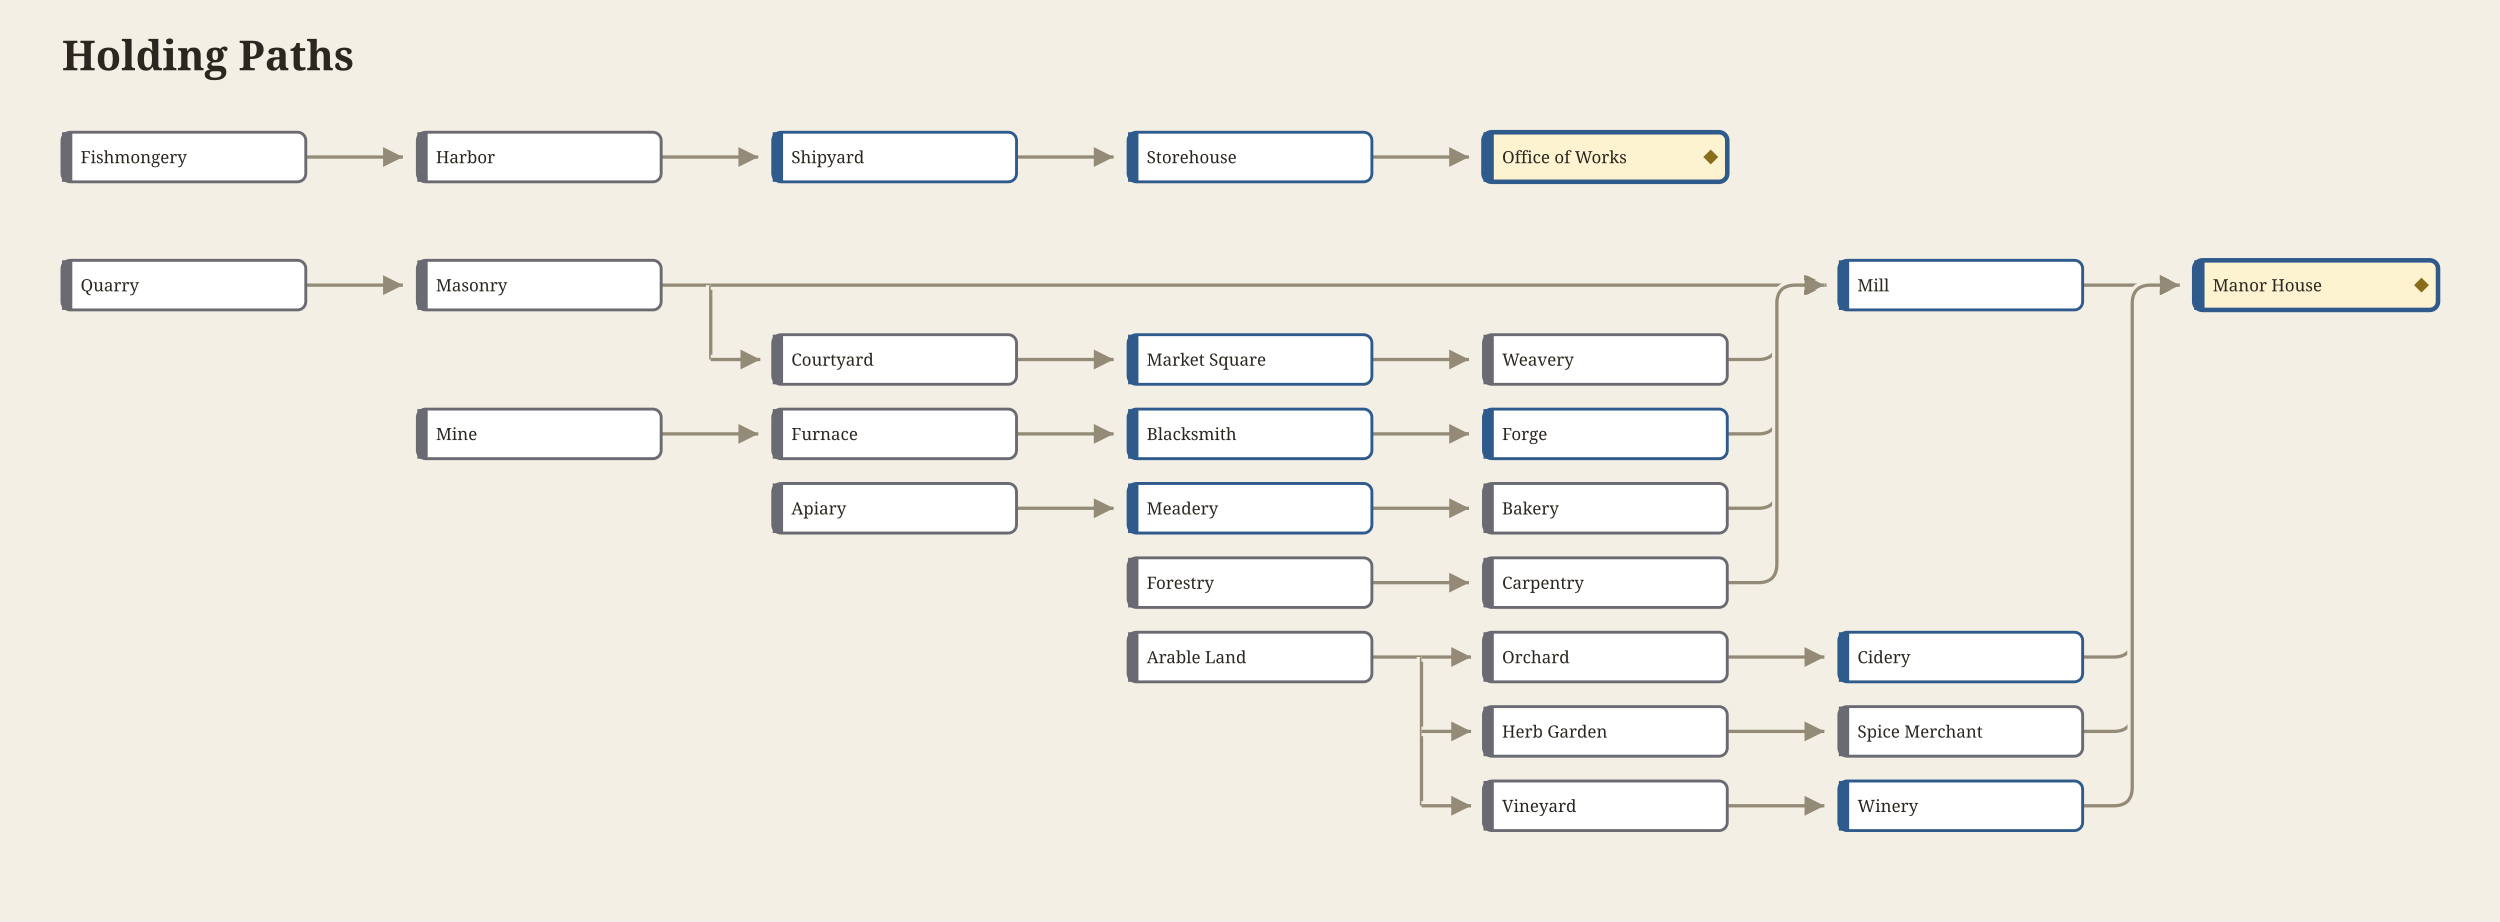
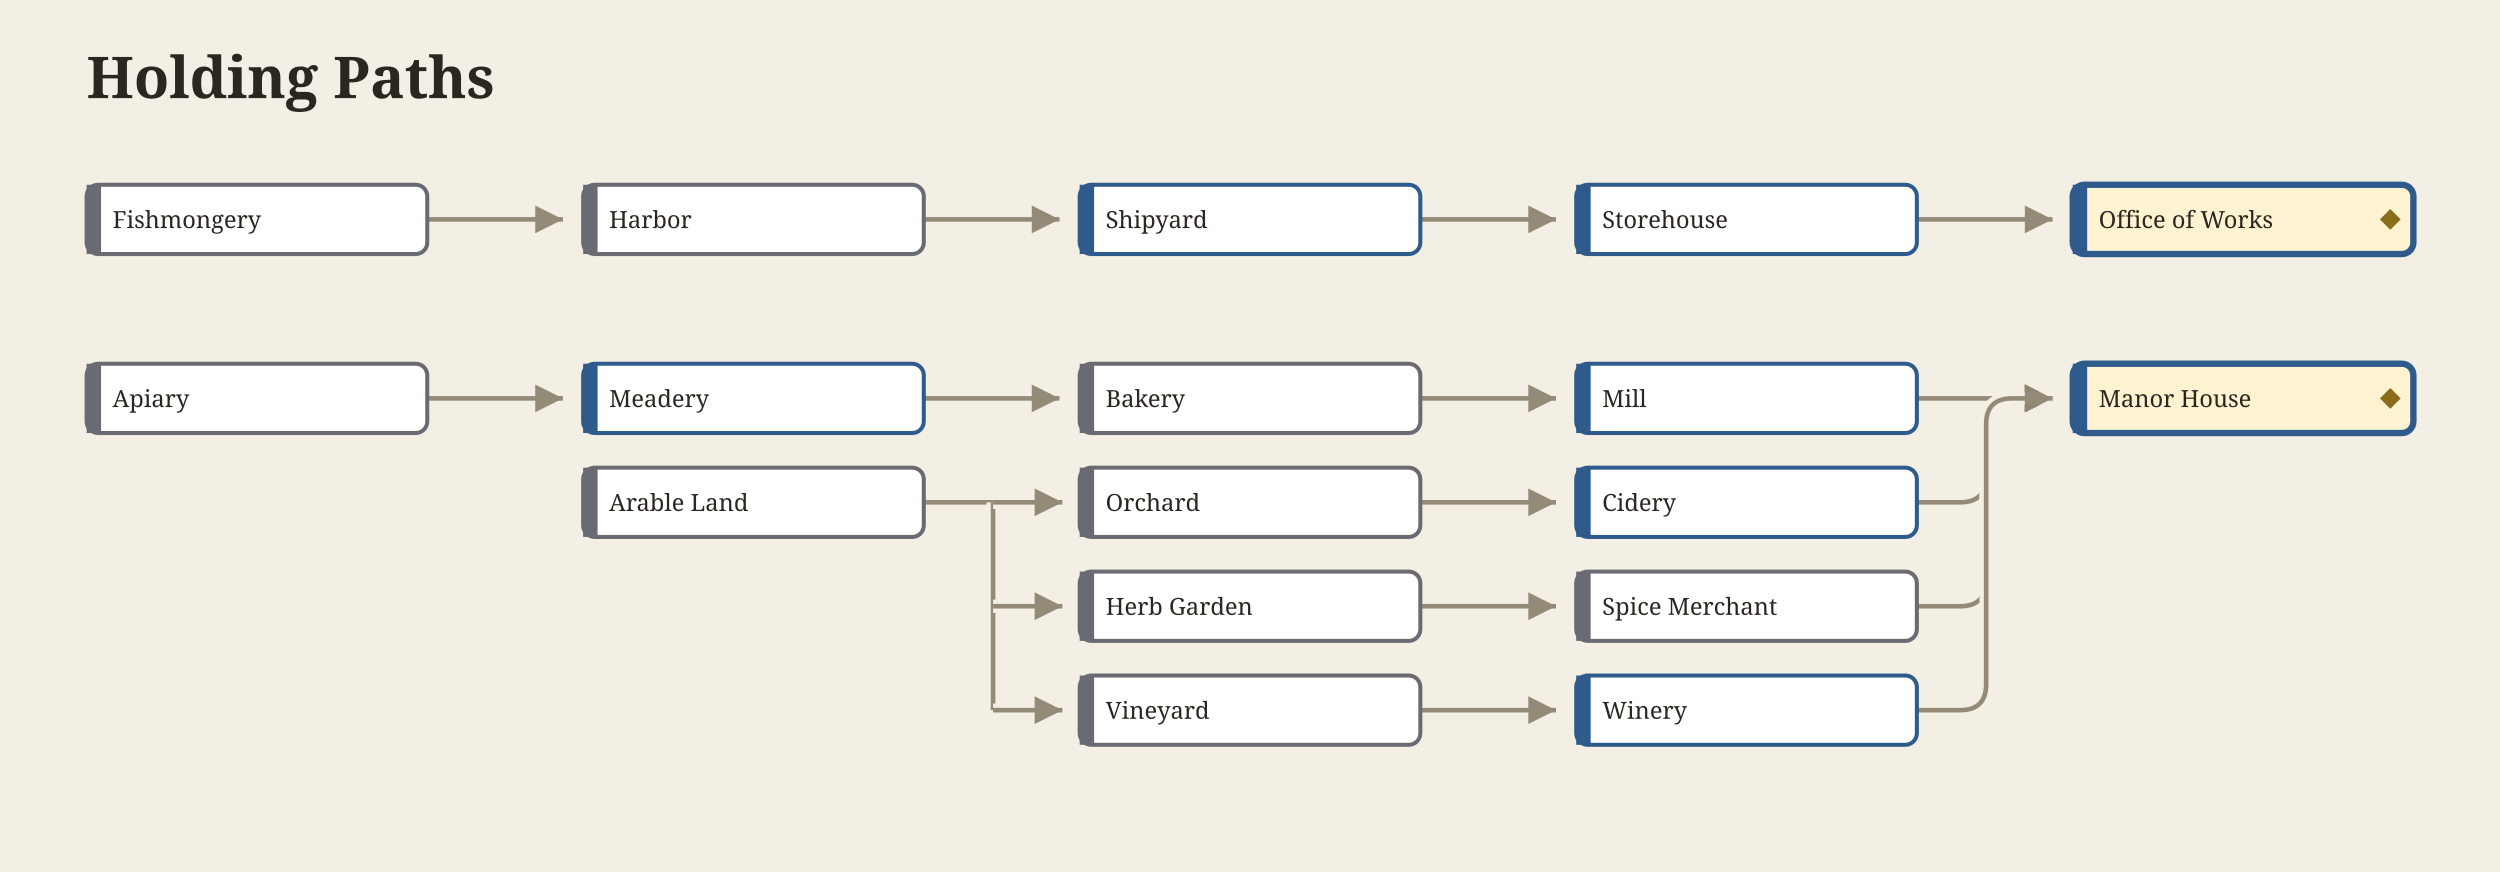
- <svg xmlns="http://www.w3.org/2000/svg" width="1210" height="446" viewBox="0 0 1210 446" font-family="Georgia, serif">
-   <rect width="1210" height="446" fill="#f4efe4" />
+ <svg xmlns="http://www.w3.org/2000/svg" width="866" height="302" viewBox="0 0 866 302" font-family="Georgia, serif">
+   <rect width="866" height="302" fill="#f4efe4" />
  <defs>
    <marker id="arw-2E5A8C" markerWidth="7" markerHeight="7" refX="6" refY="3" orient="auto">
      <path d="M0,0 L6,3 L0,6 Z" fill="#2E5A8C" />
    </marker>
    <marker id="arw-9E2B25" markerWidth="7" markerHeight="7" refX="6" refY="3" orient="auto">
      <path d="M0,0 L6,3 L0,6 Z" fill="#9E2B25" />
    </marker>
    <marker id="arw-1c9c8c" markerWidth="7" markerHeight="7" refX="6" refY="3" orient="auto">
      <path d="M0,0 L6,3 L0,6 Z" fill="#1c9c8c" />
    </marker>
    <marker id="arw-C6A024" markerWidth="7" markerHeight="7" refX="6" refY="3" orient="auto">
      <path d="M0,0 L6,3 L0,6 Z" fill="#C6A024" />
    </marker>
    <marker id="arw-6A3D8F" markerWidth="7" markerHeight="7" refX="6" refY="3" orient="auto">
      <path d="M0,0 L6,3 L0,6 Z" fill="#6A3D8F" />
    </marker>
    <marker id="arw-CC6A1A" markerWidth="7" markerHeight="7" refX="6" refY="3" orient="auto">
      <path d="M0,0 L6,3 L0,6 Z" fill="#CC6A1A" />
    </marker>
    <marker id="arw-3a7d3a" markerWidth="7" markerHeight="7" refX="6" refY="3" orient="auto">
      <path d="M0,0 L6,3 L0,6 Z" fill="#3a7d3a" />
    </marker>
    <marker id="arw-b5347a" markerWidth="7" markerHeight="7" refX="6" refY="3" orient="auto">
      <path d="M0,0 L6,3 L0,6 Z" fill="#b5347a" />
    </marker>
    <marker id="arw-2b6f9e" markerWidth="7" markerHeight="7" refX="6" refY="3" orient="auto">
      <path d="M0,0 L6,3 L0,6 Z" fill="#2b6f9e" />
    </marker>
    <marker id="arw-8a6d1a" markerWidth="7" markerHeight="7" refX="6" refY="3" orient="auto">
      <path d="M0,0 L6,3 L0,6 Z" fill="#8a6d1a" />
    </marker>
    <marker id="arw-5f5647" markerWidth="7" markerHeight="7" refX="6" refY="3" orient="auto">
      <path d="M0,0 L6,3 L0,6 Z" fill="#5f5647" />
    </marker>
    <marker id="arw-7a2ea0" markerWidth="7" markerHeight="7" refX="6" refY="3" orient="auto">
      <path d="M0,0 L6,3 L0,6 Z" fill="#7a2ea0" />
    </marker>
    <marker id="arw-0f8a7e" markerWidth="7" markerHeight="7" refX="6" refY="3" orient="auto">
      <path d="M0,0 L6,3 L0,6 Z" fill="#0f8a7e" />
    </marker>
    <marker id="arw-a83232" markerWidth="7" markerHeight="7" refX="6" refY="3" orient="auto">
      <path d="M0,0 L6,3 L0,6 Z" fill="#a83232" />
    </marker>
    <marker id="arw-8f8672" markerWidth="7" markerHeight="7" refX="6" refY="3" orient="auto">
      <path d="M0,0 L6,3 L0,6 Z" fill="#8f8672" />
    </marker>
  </defs>
  <text x="30" y="34" font-size="20" font-weight="bold" fill="#2b2620">Holding Paths</text>
  <path d="M148,76 L195,76" fill="none" stroke="#f4efe4" stroke-width="4.6" opacity="1" />
  <path d="M148,76 L195,76" fill="none" stroke="#8f8672" stroke-width="1.6" opacity="0.95" marker-end="url(#arw-8f8672)" />
  <path d="M320,76 L367,76" fill="none" stroke="#f4efe4" stroke-width="4.6" opacity="1" />
  <path d="M320,76 L367,76" fill="none" stroke="#8f8672" stroke-width="1.6" opacity="0.95" marker-end="url(#arw-8f8672)" />
  <path d="M492,76 L539,76" fill="none" stroke="#f4efe4" stroke-width="4.6" opacity="1" />
  <path d="M492,76 L539,76" fill="none" stroke="#8f8672" stroke-width="1.6" opacity="0.95" marker-end="url(#arw-8f8672)" />
  <path d="M664,76 L711,76" fill="none" stroke="#f4efe4" stroke-width="4.6" opacity="1" />
  <path d="M664,76 L711,76" fill="none" stroke="#8f8672" stroke-width="1.6" opacity="0.95" marker-end="url(#arw-8f8672)" />
  <rect x="30" y="64" width="118" height="24" rx="4" fill="#ffffff" stroke="#6a6a72" stroke-width="1.4" />
  <rect x="30" y="64" width="5" height="24" fill="#6a6a72" />
  <text x="39" y="79" font-size="8.2" fill="#2b2620">Fishmongery</text>
  <rect x="202" y="64" width="118" height="24" rx="4" fill="#ffffff" stroke="#6a6a72" stroke-width="1.4" />
  <rect x="202" y="64" width="5" height="24" fill="#6a6a72" />
  <text x="211" y="79" font-size="8.2" fill="#2b2620">Harbor</text>
  <rect x="374" y="64" width="118" height="24" rx="4" fill="#ffffff" stroke="#2E5A8C" stroke-width="1.4" />
  <rect x="374" y="64" width="5" height="24" fill="#2E5A8C" />
  <text x="383" y="79" font-size="8.2" fill="#2b2620">Shipyard</text>
  <rect x="546" y="64" width="118" height="24" rx="4" fill="#ffffff" stroke="#2E5A8C" stroke-width="1.4" />
  <rect x="546" y="64" width="5" height="24" fill="#2E5A8C" />
  <text x="555" y="79" font-size="8.2" fill="#2b2620">Storehouse</text>
  <rect x="718" y="64" width="118" height="24" rx="4" fill="#fdf3d0" stroke="#2E5A8C" stroke-width="2.2" />
  <rect x="718" y="64" width="5" height="24" fill="#2E5A8C" />
  <text x="727" y="79" font-size="8.2" fill="#2b2620">Office of Works</text>
  <polygon points="828.0,72.4 831.6,76.0 828.0,79.6 824.4,76.0" fill="#8a6d1a" />
  <path d="M148,138 L195,138" fill="none" stroke="#f4efe4" stroke-width="4.6" opacity="1" />
  <path d="M148,138 L195,138" fill="none" stroke="#8f8672" stroke-width="1.6" opacity="0.95" marker-end="url(#arw-8f8672)" />
-   <path d="M320,138 L344,138" fill="none" stroke="#f4efe4" stroke-width="4.6" opacity="1" />
-   <path d="M320,138 L344,138" fill="none" stroke="#8f8672" stroke-width="1.6" opacity="0.95" />
-   <path d="M344,138 L344,174" fill="none" stroke="#f4efe4" stroke-width="4.6" opacity="1" />
-   <path d="M344,138 L344,174" fill="none" stroke="#8f8672" stroke-width="1.6" opacity="0.95" />
+   <path d="M320,138 L367,138" fill="none" stroke="#f4efe4" stroke-width="4.6" opacity="1" />
+   <path d="M320,138 L367,138" fill="none" stroke="#8f8672" stroke-width="1.6" opacity="0.95" marker-end="url(#arw-8f8672)" />
+   <path d="M320,174 L344,174" fill="none" stroke="#f4efe4" stroke-width="4.6" opacity="1" />
+   <path d="M320,174 L344,174" fill="none" stroke="#8f8672" stroke-width="1.6" opacity="0.95" />
+   <path d="M344,174 L344,246" fill="none" stroke="#f4efe4" stroke-width="4.6" opacity="1" />
+   <path d="M344,174 L344,246" fill="none" stroke="#8f8672" stroke-width="1.6" opacity="0.95" />
+   <path d="M344,210 L368,210" fill="none" stroke="#f4efe4" stroke-width="4.6" opacity="1" />
+   <path d="M344,210 L368,210" fill="none" stroke="#8f8672" stroke-width="1.6" opacity="0.95" marker-end="url(#arw-8f8672)" />
+   <path d="M344,246 L368,246" fill="none" stroke="#f4efe4" stroke-width="4.6" opacity="1" />
+   <path d="M344,246 L368,246" fill="none" stroke="#8f8672" stroke-width="1.6" opacity="0.95" marker-end="url(#arw-8f8672)" />
  <path d="M344,174 L368,174" fill="none" stroke="#f4efe4" stroke-width="4.6" opacity="1" />
  <path d="M344,174 L368,174" fill="none" stroke="#8f8672" stroke-width="1.6" opacity="0.95" marker-end="url(#arw-8f8672)" />
-   <path d="M344,138 L884,138" fill="none" stroke="#f4efe4" stroke-width="4.6" opacity="1" />
-   <path d="M344,138 L884,138" fill="none" stroke="#8f8672" stroke-width="1.6" opacity="0.95" marker-end="url(#arw-8f8672)" />
-   <path d="M320,210 L367,210" fill="none" stroke="#f4efe4" stroke-width="4.6" opacity="1" />
-   <path d="M320,210 L367,210" fill="none" stroke="#8f8672" stroke-width="1.6" opacity="0.95" marker-end="url(#arw-8f8672)" />
+   <path d="M492,138 L539,138" fill="none" stroke="#f4efe4" stroke-width="4.6" opacity="1" />
+   <path d="M492,138 L539,138" fill="none" stroke="#8f8672" stroke-width="1.6" opacity="0.95" marker-end="url(#arw-8f8672)" />
  <path d="M492,174 L539,174" fill="none" stroke="#f4efe4" stroke-width="4.6" opacity="1" />
  <path d="M492,174 L539,174" fill="none" stroke="#8f8672" stroke-width="1.6" opacity="0.95" marker-end="url(#arw-8f8672)" />
  <path d="M492,210 L539,210" fill="none" stroke="#f4efe4" stroke-width="4.6" opacity="1" />
  <path d="M492,210 L539,210" fill="none" stroke="#8f8672" stroke-width="1.6" opacity="0.95" marker-end="url(#arw-8f8672)" />
  <path d="M492,246 L539,246" fill="none" stroke="#f4efe4" stroke-width="4.6" opacity="1" />
  <path d="M492,246 L539,246" fill="none" stroke="#8f8672" stroke-width="1.6" opacity="0.95" marker-end="url(#arw-8f8672)" />
-   <path d="M664,174 L711,174" fill="none" stroke="#f4efe4" stroke-width="4.6" opacity="1" />
-   <path d="M664,174 L711,174" fill="none" stroke="#8f8672" stroke-width="1.6" opacity="0.95" marker-end="url(#arw-8f8672)" />
-   <path d="M664,210 L711,210" fill="none" stroke="#f4efe4" stroke-width="4.6" opacity="1" />
-   <path d="M664,210 L711,210" fill="none" stroke="#8f8672" stroke-width="1.6" opacity="0.95" marker-end="url(#arw-8f8672)" />
-   <path d="M664,246 L711,246" fill="none" stroke="#f4efe4" stroke-width="4.6" opacity="1" />
-   <path d="M664,246 L711,246" fill="none" stroke="#8f8672" stroke-width="1.6" opacity="0.95" marker-end="url(#arw-8f8672)" />
-   <path d="M664,282 L711,282" fill="none" stroke="#f4efe4" stroke-width="4.6" opacity="1" />
-   <path d="M664,282 L711,282" fill="none" stroke="#8f8672" stroke-width="1.6" opacity="0.95" marker-end="url(#arw-8f8672)" />
-   <path d="M664,318 L688,318" fill="none" stroke="#f4efe4" stroke-width="4.6" opacity="1" />
-   <path d="M664,318 L688,318" fill="none" stroke="#8f8672" stroke-width="1.6" opacity="0.95" />
-   <path d="M688,318 L688,390" fill="none" stroke="#f4efe4" stroke-width="4.6" opacity="1" />
-   <path d="M688,318 L688,390" fill="none" stroke="#8f8672" stroke-width="1.6" opacity="0.95" />
-   <path d="M688,354 L712,354" fill="none" stroke="#f4efe4" stroke-width="4.6" opacity="1" />
-   <path d="M688,354 L712,354" fill="none" stroke="#8f8672" stroke-width="1.6" opacity="0.95" marker-end="url(#arw-8f8672)" />
-   <path d="M688,390 L712,390" fill="none" stroke="#f4efe4" stroke-width="4.6" opacity="1" />
-   <path d="M688,390 L712,390" fill="none" stroke="#8f8672" stroke-width="1.6" opacity="0.95" marker-end="url(#arw-8f8672)" />
-   <path d="M688,318 L712,318" fill="none" stroke="#f4efe4" stroke-width="4.6" opacity="1" />
-   <path d="M688,318 L712,318" fill="none" stroke="#8f8672" stroke-width="1.6" opacity="0.95" marker-end="url(#arw-8f8672)" />
-   <path d="M836,174 L851,174 Q860,174 860,165 L860,147 Q860,138 869,138 L883,138" fill="none" stroke="#f4efe4" stroke-width="4.6" opacity="1" />
-   <path d="M836,174 L851,174 Q860,174 860,165 L860,147 Q860,138 869,138 L883,138" fill="none" stroke="#8f8672" stroke-width="1.6" opacity="0.95" marker-end="url(#arw-8f8672)" />
-   <path d="M836,210 L851,210 Q860,210 860,201 L860,147 Q860,138 869,138 L883,138" fill="none" stroke="#f4efe4" stroke-width="4.6" opacity="1" />
-   <path d="M836,210 L851,210 Q860,210 860,201 L860,147 Q860,138 869,138 L883,138" fill="none" stroke="#8f8672" stroke-width="1.6" opacity="0.95" marker-end="url(#arw-8f8672)" />
-   <path d="M836,246 L851,246 Q860,246 860,237 L860,147 Q860,138 869,138 L883,138" fill="none" stroke="#f4efe4" stroke-width="4.6" opacity="1" />
-   <path d="M836,246 L851,246 Q860,246 860,237 L860,147 Q860,138 869,138 L883,138" fill="none" stroke="#8f8672" stroke-width="1.6" opacity="0.95" marker-end="url(#arw-8f8672)" />
-   <path d="M836,282 L851,282 Q860,282 860,273 L860,147 Q860,138 869,138 L883,138" fill="none" stroke="#f4efe4" stroke-width="4.6" opacity="1" />
-   <path d="M836,282 L851,282 Q860,282 860,273 L860,147 Q860,138 869,138 L883,138" fill="none" stroke="#8f8672" stroke-width="1.6" opacity="0.95" marker-end="url(#arw-8f8672)" />
-   <path d="M836,318 L883,318" fill="none" stroke="#f4efe4" stroke-width="4.6" opacity="1" />
-   <path d="M836,318 L883,318" fill="none" stroke="#8f8672" stroke-width="1.6" opacity="0.95" marker-end="url(#arw-8f8672)" />
-   <path d="M836,354 L883,354" fill="none" stroke="#f4efe4" stroke-width="4.6" opacity="1" />
-   <path d="M836,354 L883,354" fill="none" stroke="#8f8672" stroke-width="1.6" opacity="0.95" marker-end="url(#arw-8f8672)" />
-   <path d="M836,390 L883,390" fill="none" stroke="#f4efe4" stroke-width="4.6" opacity="1" />
-   <path d="M836,390 L883,390" fill="none" stroke="#8f8672" stroke-width="1.6" opacity="0.95" marker-end="url(#arw-8f8672)" />
-   <path d="M1008,138 L1055,138" fill="none" stroke="#f4efe4" stroke-width="4.6" opacity="1" />
-   <path d="M1008,138 L1055,138" fill="none" stroke="#8f8672" stroke-width="1.6" opacity="0.95" marker-end="url(#arw-8f8672)" />
-   <path d="M1008,318 L1023,318 Q1032,318 1032,309 L1032,147 Q1032,138 1041,138 L1055,138" fill="none" stroke="#f4efe4" stroke-width="4.6" opacity="1" />
-   <path d="M1008,318 L1023,318 Q1032,318 1032,309 L1032,147 Q1032,138 1041,138 L1055,138" fill="none" stroke="#8f8672" stroke-width="1.6" opacity="0.95" marker-end="url(#arw-8f8672)" />
-   <path d="M1008,354 L1023,354 Q1032,354 1032,345 L1032,147 Q1032,138 1041,138 L1055,138" fill="none" stroke="#f4efe4" stroke-width="4.6" opacity="1" />
-   <path d="M1008,354 L1023,354 Q1032,354 1032,345 L1032,147 Q1032,138 1041,138 L1055,138" fill="none" stroke="#8f8672" stroke-width="1.6" opacity="0.95" marker-end="url(#arw-8f8672)" />
-   <path d="M1008,390 L1023,390 Q1032,390 1032,381 L1032,147 Q1032,138 1041,138 L1055,138" fill="none" stroke="#f4efe4" stroke-width="4.6" opacity="1" />
-   <path d="M1008,390 L1023,390 Q1032,390 1032,381 L1032,147 Q1032,138 1041,138 L1055,138" fill="none" stroke="#8f8672" stroke-width="1.6" opacity="0.95" marker-end="url(#arw-8f8672)" />
+   <path d="M664,138 L711,138" fill="none" stroke="#f4efe4" stroke-width="4.6" opacity="1" />
+   <path d="M664,138 L711,138" fill="none" stroke="#8f8672" stroke-width="1.6" opacity="0.95" marker-end="url(#arw-8f8672)" />
+   <path d="M664,174 L679,174 Q688,174 688,165 L688,147 Q688,138 697,138 L711,138" fill="none" stroke="#f4efe4" stroke-width="4.6" opacity="1" />
+   <path d="M664,174 L679,174 Q688,174 688,165 L688,147 Q688,138 697,138 L711,138" fill="none" stroke="#8f8672" stroke-width="1.6" opacity="0.95" marker-end="url(#arw-8f8672)" />
+   <path d="M664,210 L679,210 Q688,210 688,201 L688,147 Q688,138 697,138 L711,138" fill="none" stroke="#f4efe4" stroke-width="4.6" opacity="1" />
+   <path d="M664,210 L679,210 Q688,210 688,201 L688,147 Q688,138 697,138 L711,138" fill="none" stroke="#8f8672" stroke-width="1.6" opacity="0.95" marker-end="url(#arw-8f8672)" />
+   <path d="M664,246 L679,246 Q688,246 688,237 L688,147 Q688,138 697,138 L711,138" fill="none" stroke="#f4efe4" stroke-width="4.6" opacity="1" />
+   <path d="M664,246 L679,246 Q688,246 688,237 L688,147 Q688,138 697,138 L711,138" fill="none" stroke="#8f8672" stroke-width="1.6" opacity="0.95" marker-end="url(#arw-8f8672)" />
  <rect x="30" y="126" width="118" height="24" rx="4" fill="#ffffff" stroke="#6a6a72" stroke-width="1.4" />
  <rect x="30" y="126" width="5" height="24" fill="#6a6a72" />
-   <text x="39" y="141" font-size="8.2" fill="#2b2620">Quarry</text>
-   <rect x="202" y="126" width="118" height="24" rx="4" fill="#ffffff" stroke="#6a6a72" stroke-width="1.4" />
-   <rect x="202" y="126" width="5" height="24" fill="#6a6a72" />
-   <text x="211" y="141" font-size="8.2" fill="#2b2620">Masonry</text>
-   <rect x="202" y="198" width="118" height="24" rx="4" fill="#ffffff" stroke="#6a6a72" stroke-width="1.4" />
-   <rect x="202" y="198" width="5" height="24" fill="#6a6a72" />
-   <text x="211" y="213" font-size="8.2" fill="#2b2620">Mine</text>
+   <text x="39" y="141" font-size="8.2" fill="#2b2620">Apiary</text>
+   <rect x="202" y="126" width="118" height="24" rx="4" fill="#ffffff" stroke="#2E5A8C" stroke-width="1.4" />
+   <rect x="202" y="126" width="5" height="24" fill="#2E5A8C" />
+   <text x="211" y="141" font-size="8.2" fill="#2b2620">Meadery</text>
+   <rect x="202" y="162" width="118" height="24" rx="4" fill="#ffffff" stroke="#6a6a72" stroke-width="1.4" />
+   <rect x="202" y="162" width="5" height="24" fill="#6a6a72" />
+   <text x="211" y="177" font-size="8.2" fill="#2b2620">Arable Land</text>
+   <rect x="374" y="126" width="118" height="24" rx="4" fill="#ffffff" stroke="#6a6a72" stroke-width="1.4" />
+   <rect x="374" y="126" width="5" height="24" fill="#6a6a72" />
+   <text x="383" y="141" font-size="8.2" fill="#2b2620">Bakery</text>
  <rect x="374" y="162" width="118" height="24" rx="4" fill="#ffffff" stroke="#6a6a72" stroke-width="1.4" />
  <rect x="374" y="162" width="5" height="24" fill="#6a6a72" />
-   <text x="383" y="177" font-size="8.2" fill="#2b2620">Courtyard</text>
+   <text x="383" y="177" font-size="8.2" fill="#2b2620">Orchard</text>
  <rect x="374" y="198" width="118" height="24" rx="4" fill="#ffffff" stroke="#6a6a72" stroke-width="1.4" />
  <rect x="374" y="198" width="5" height="24" fill="#6a6a72" />
-   <text x="383" y="213" font-size="8.2" fill="#2b2620">Furnace</text>
+   <text x="383" y="213" font-size="8.2" fill="#2b2620">Herb Garden</text>
  <rect x="374" y="234" width="118" height="24" rx="4" fill="#ffffff" stroke="#6a6a72" stroke-width="1.4" />
  <rect x="374" y="234" width="5" height="24" fill="#6a6a72" />
-   <text x="383" y="249" font-size="8.2" fill="#2b2620">Apiary</text>
+   <text x="383" y="249" font-size="8.2" fill="#2b2620">Vineyard</text>
+   <rect x="546" y="126" width="118" height="24" rx="4" fill="#ffffff" stroke="#2E5A8C" stroke-width="1.4" />
+   <rect x="546" y="126" width="5" height="24" fill="#2E5A8C" />
+   <text x="555" y="141" font-size="8.2" fill="#2b2620">Mill</text>
  <rect x="546" y="162" width="118" height="24" rx="4" fill="#ffffff" stroke="#2E5A8C" stroke-width="1.4" />
  <rect x="546" y="162" width="5" height="24" fill="#2E5A8C" />
-   <text x="555" y="177" font-size="8.2" fill="#2b2620">Market Square</text>
-   <rect x="546" y="198" width="118" height="24" rx="4" fill="#ffffff" stroke="#2E5A8C" stroke-width="1.4" />
-   <rect x="546" y="198" width="5" height="24" fill="#2E5A8C" />
-   <text x="555" y="213" font-size="8.2" fill="#2b2620">Blacksmith</text>
+   <text x="555" y="177" font-size="8.2" fill="#2b2620">Cidery</text>
+   <rect x="546" y="198" width="118" height="24" rx="4" fill="#ffffff" stroke="#6a6a72" stroke-width="1.4" />
+   <rect x="546" y="198" width="5" height="24" fill="#6a6a72" />
+   <text x="555" y="213" font-size="8.2" fill="#2b2620">Spice Merchant</text>
  <rect x="546" y="234" width="118" height="24" rx="4" fill="#ffffff" stroke="#2E5A8C" stroke-width="1.4" />
  <rect x="546" y="234" width="5" height="24" fill="#2E5A8C" />
-   <text x="555" y="249" font-size="8.2" fill="#2b2620">Meadery</text>
-   <rect x="546" y="270" width="118" height="24" rx="4" fill="#ffffff" stroke="#6a6a72" stroke-width="1.4" />
-   <rect x="546" y="270" width="5" height="24" fill="#6a6a72" />
-   <text x="555" y="285" font-size="8.2" fill="#2b2620">Forestry</text>
-   <rect x="546" y="306" width="118" height="24" rx="4" fill="#ffffff" stroke="#6a6a72" stroke-width="1.4" />
-   <rect x="546" y="306" width="5" height="24" fill="#6a6a72" />
-   <text x="555" y="321" font-size="8.2" fill="#2b2620">Arable Land</text>
-   <rect x="718" y="162" width="118" height="24" rx="4" fill="#ffffff" stroke="#6a6a72" stroke-width="1.4" />
-   <rect x="718" y="162" width="5" height="24" fill="#6a6a72" />
-   <text x="727" y="177" font-size="8.2" fill="#2b2620">Weavery</text>
-   <rect x="718" y="198" width="118" height="24" rx="4" fill="#ffffff" stroke="#2E5A8C" stroke-width="1.4" />
-   <rect x="718" y="198" width="5" height="24" fill="#2E5A8C" />
-   <text x="727" y="213" font-size="8.2" fill="#2b2620">Forge</text>
-   <rect x="718" y="234" width="118" height="24" rx="4" fill="#ffffff" stroke="#6a6a72" stroke-width="1.4" />
-   <rect x="718" y="234" width="5" height="24" fill="#6a6a72" />
-   <text x="727" y="249" font-size="8.2" fill="#2b2620">Bakery</text>
-   <rect x="718" y="270" width="118" height="24" rx="4" fill="#ffffff" stroke="#6a6a72" stroke-width="1.4" />
-   <rect x="718" y="270" width="5" height="24" fill="#6a6a72" />
-   <text x="727" y="285" font-size="8.2" fill="#2b2620">Carpentry</text>
-   <rect x="718" y="306" width="118" height="24" rx="4" fill="#ffffff" stroke="#6a6a72" stroke-width="1.4" />
-   <rect x="718" y="306" width="5" height="24" fill="#6a6a72" />
-   <text x="727" y="321" font-size="8.2" fill="#2b2620">Orchard</text>
-   <rect x="718" y="342" width="118" height="24" rx="4" fill="#ffffff" stroke="#6a6a72" stroke-width="1.4" />
-   <rect x="718" y="342" width="5" height="24" fill="#6a6a72" />
-   <text x="727" y="357" font-size="8.2" fill="#2b2620">Herb Garden</text>
-   <rect x="718" y="378" width="118" height="24" rx="4" fill="#ffffff" stroke="#6a6a72" stroke-width="1.4" />
-   <rect x="718" y="378" width="5" height="24" fill="#6a6a72" />
-   <text x="727" y="393" font-size="8.2" fill="#2b2620">Vineyard</text>
-   <rect x="890" y="126" width="118" height="24" rx="4" fill="#ffffff" stroke="#2E5A8C" stroke-width="1.4" />
-   <rect x="890" y="126" width="5" height="24" fill="#2E5A8C" />
-   <text x="899" y="141" font-size="8.2" fill="#2b2620">Mill</text>
-   <rect x="890" y="306" width="118" height="24" rx="4" fill="#ffffff" stroke="#2E5A8C" stroke-width="1.4" />
-   <rect x="890" y="306" width="5" height="24" fill="#2E5A8C" />
-   <text x="899" y="321" font-size="8.2" fill="#2b2620">Cidery</text>
-   <rect x="890" y="342" width="118" height="24" rx="4" fill="#ffffff" stroke="#6a6a72" stroke-width="1.4" />
-   <rect x="890" y="342" width="5" height="24" fill="#6a6a72" />
-   <text x="899" y="357" font-size="8.2" fill="#2b2620">Spice Merchant</text>
-   <rect x="890" y="378" width="118" height="24" rx="4" fill="#ffffff" stroke="#2E5A8C" stroke-width="1.4" />
-   <rect x="890" y="378" width="5" height="24" fill="#2E5A8C" />
-   <text x="899" y="393" font-size="8.2" fill="#2b2620">Winery</text>
-   <rect x="1062" y="126" width="118" height="24" rx="4" fill="#fdf3d0" stroke="#2E5A8C" stroke-width="2.2" />
-   <rect x="1062" y="126" width="5" height="24" fill="#2E5A8C" />
-   <text x="1071" y="141" font-size="8.2" fill="#2b2620">Manor House</text>
-   <polygon points="1172.0,134.4 1175.6,138.0 1172.0,141.6 1168.4,138.0" fill="#8a6d1a" />
+   <text x="555" y="249" font-size="8.2" fill="#2b2620">Winery</text>
+   <rect x="718" y="126" width="118" height="24" rx="4" fill="#fdf3d0" stroke="#2E5A8C" stroke-width="2.2" />
+   <rect x="718" y="126" width="5" height="24" fill="#2E5A8C" />
+   <text x="727" y="141" font-size="8.2" fill="#2b2620">Manor House</text>
+   <polygon points="828.0,134.4 831.6,138.0 828.0,141.6 824.4,138.0" fill="#8a6d1a" />
</svg>
